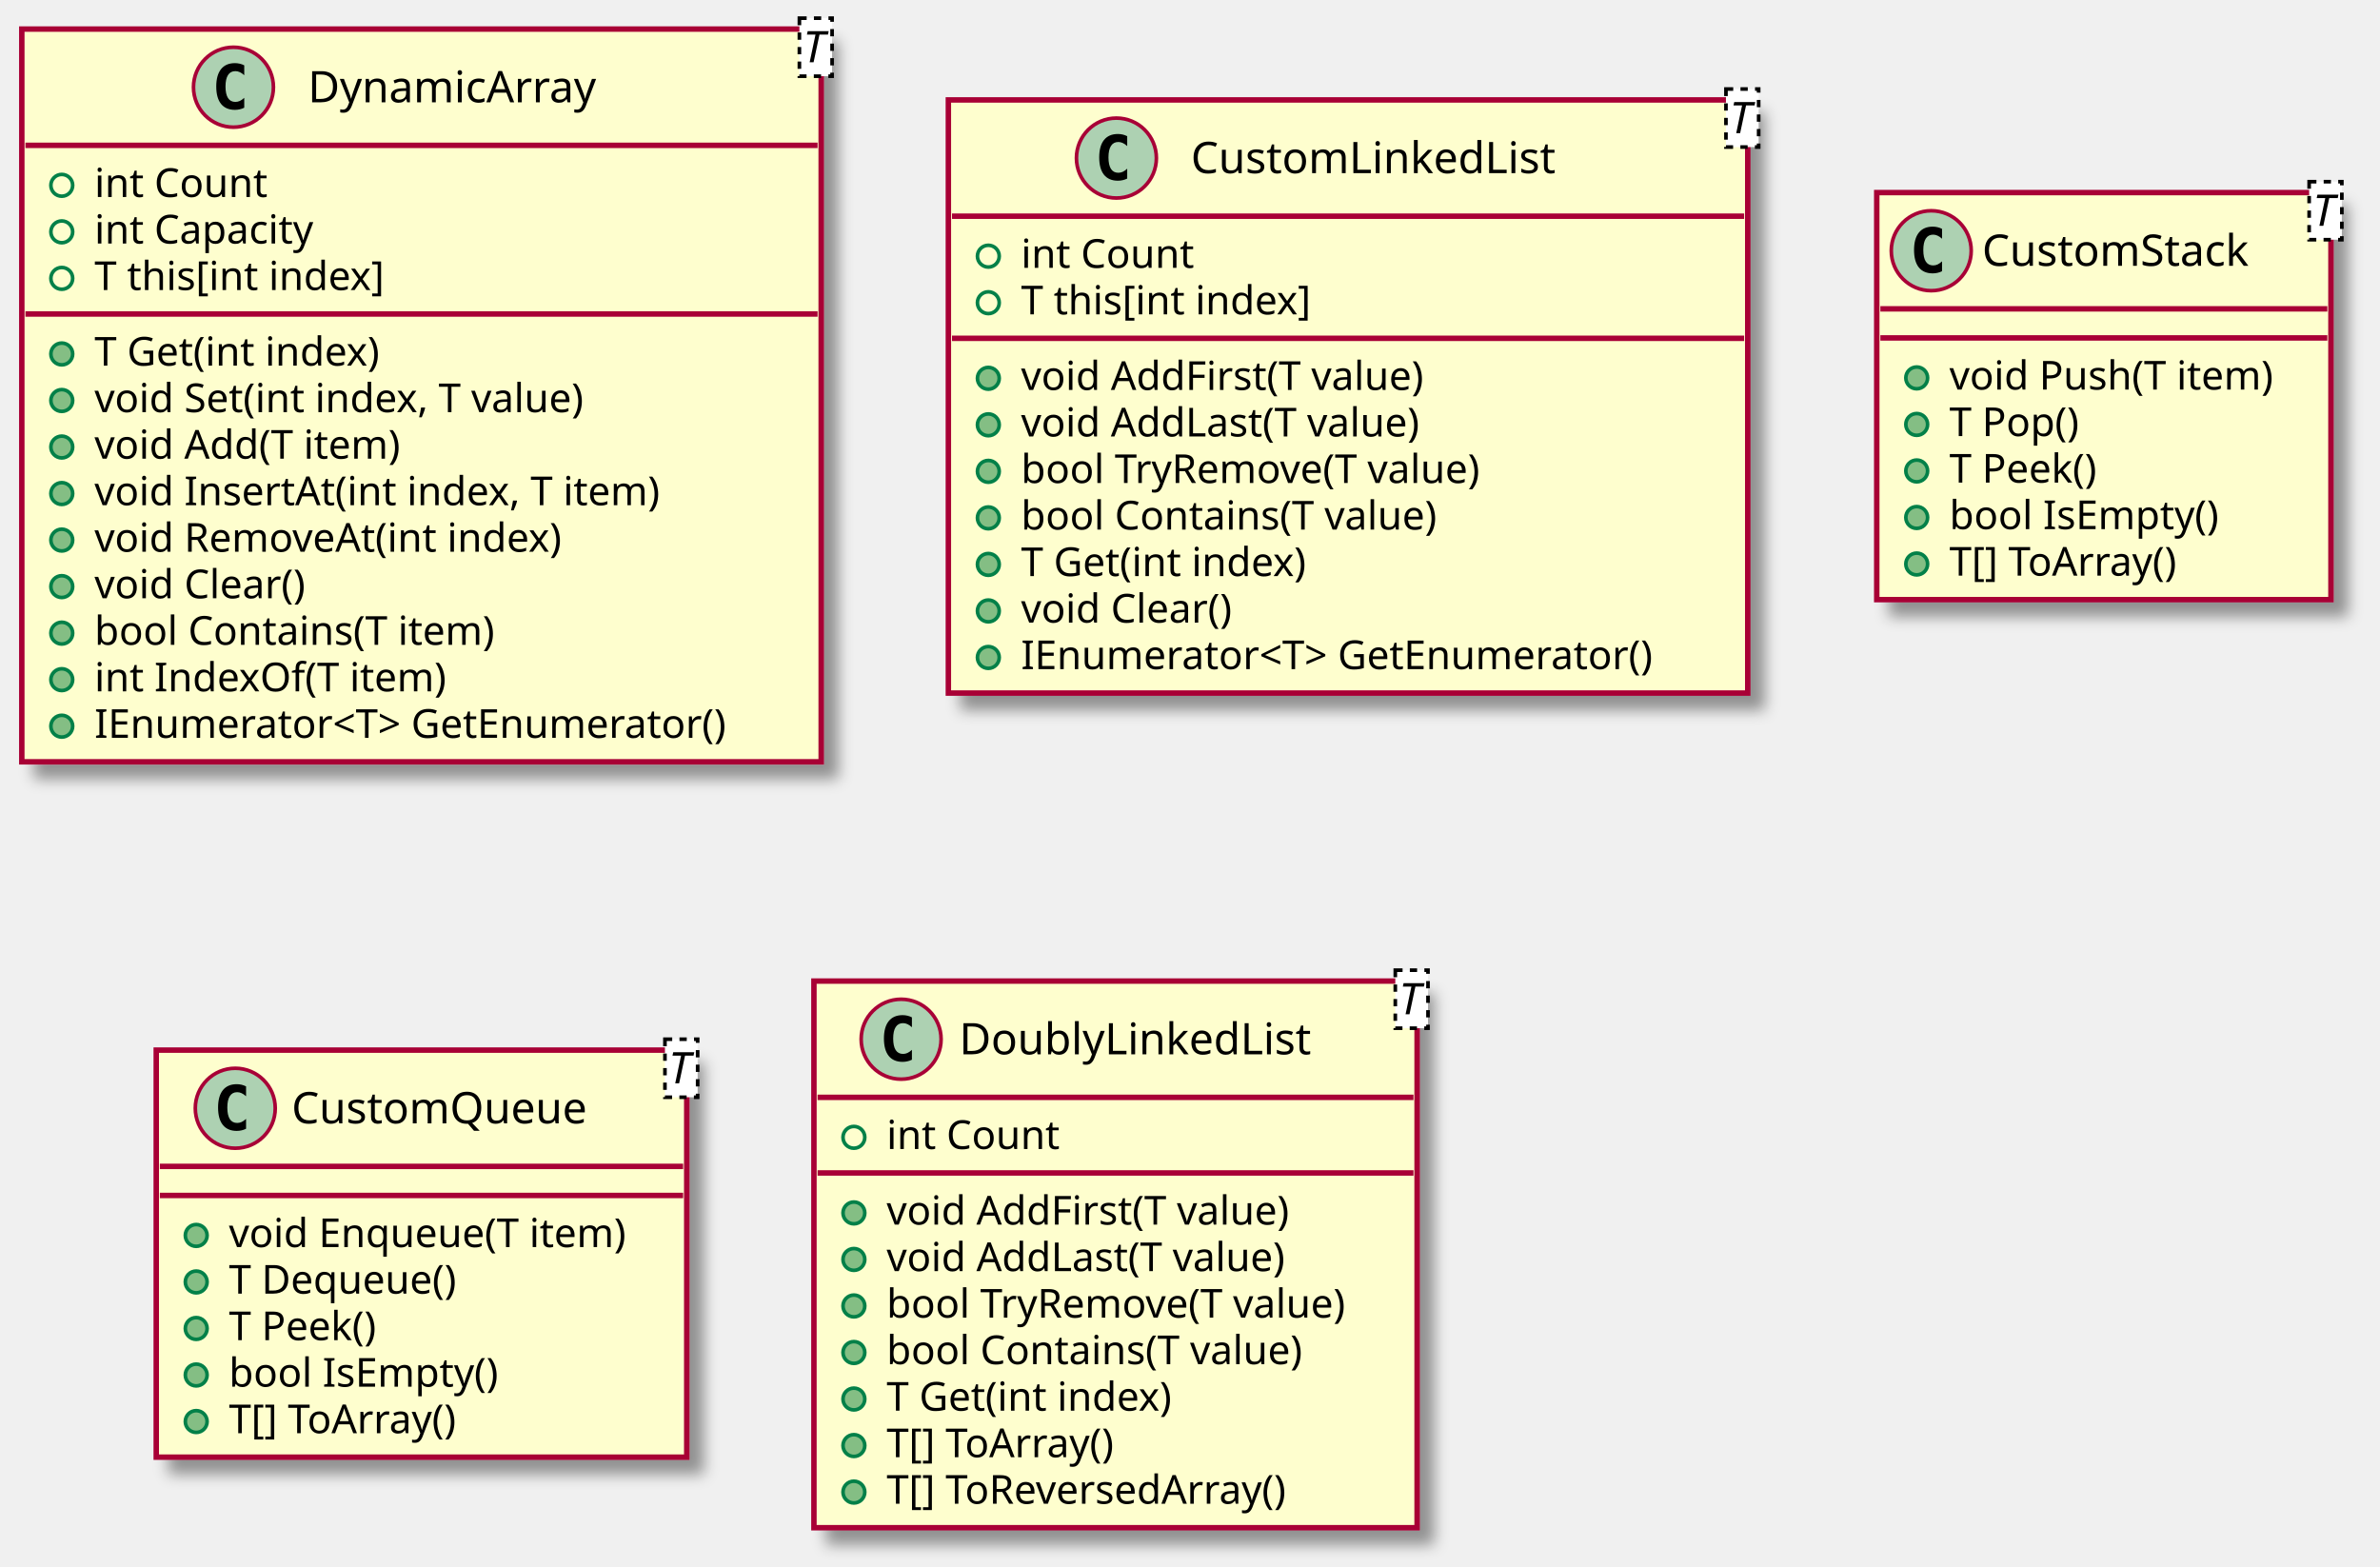
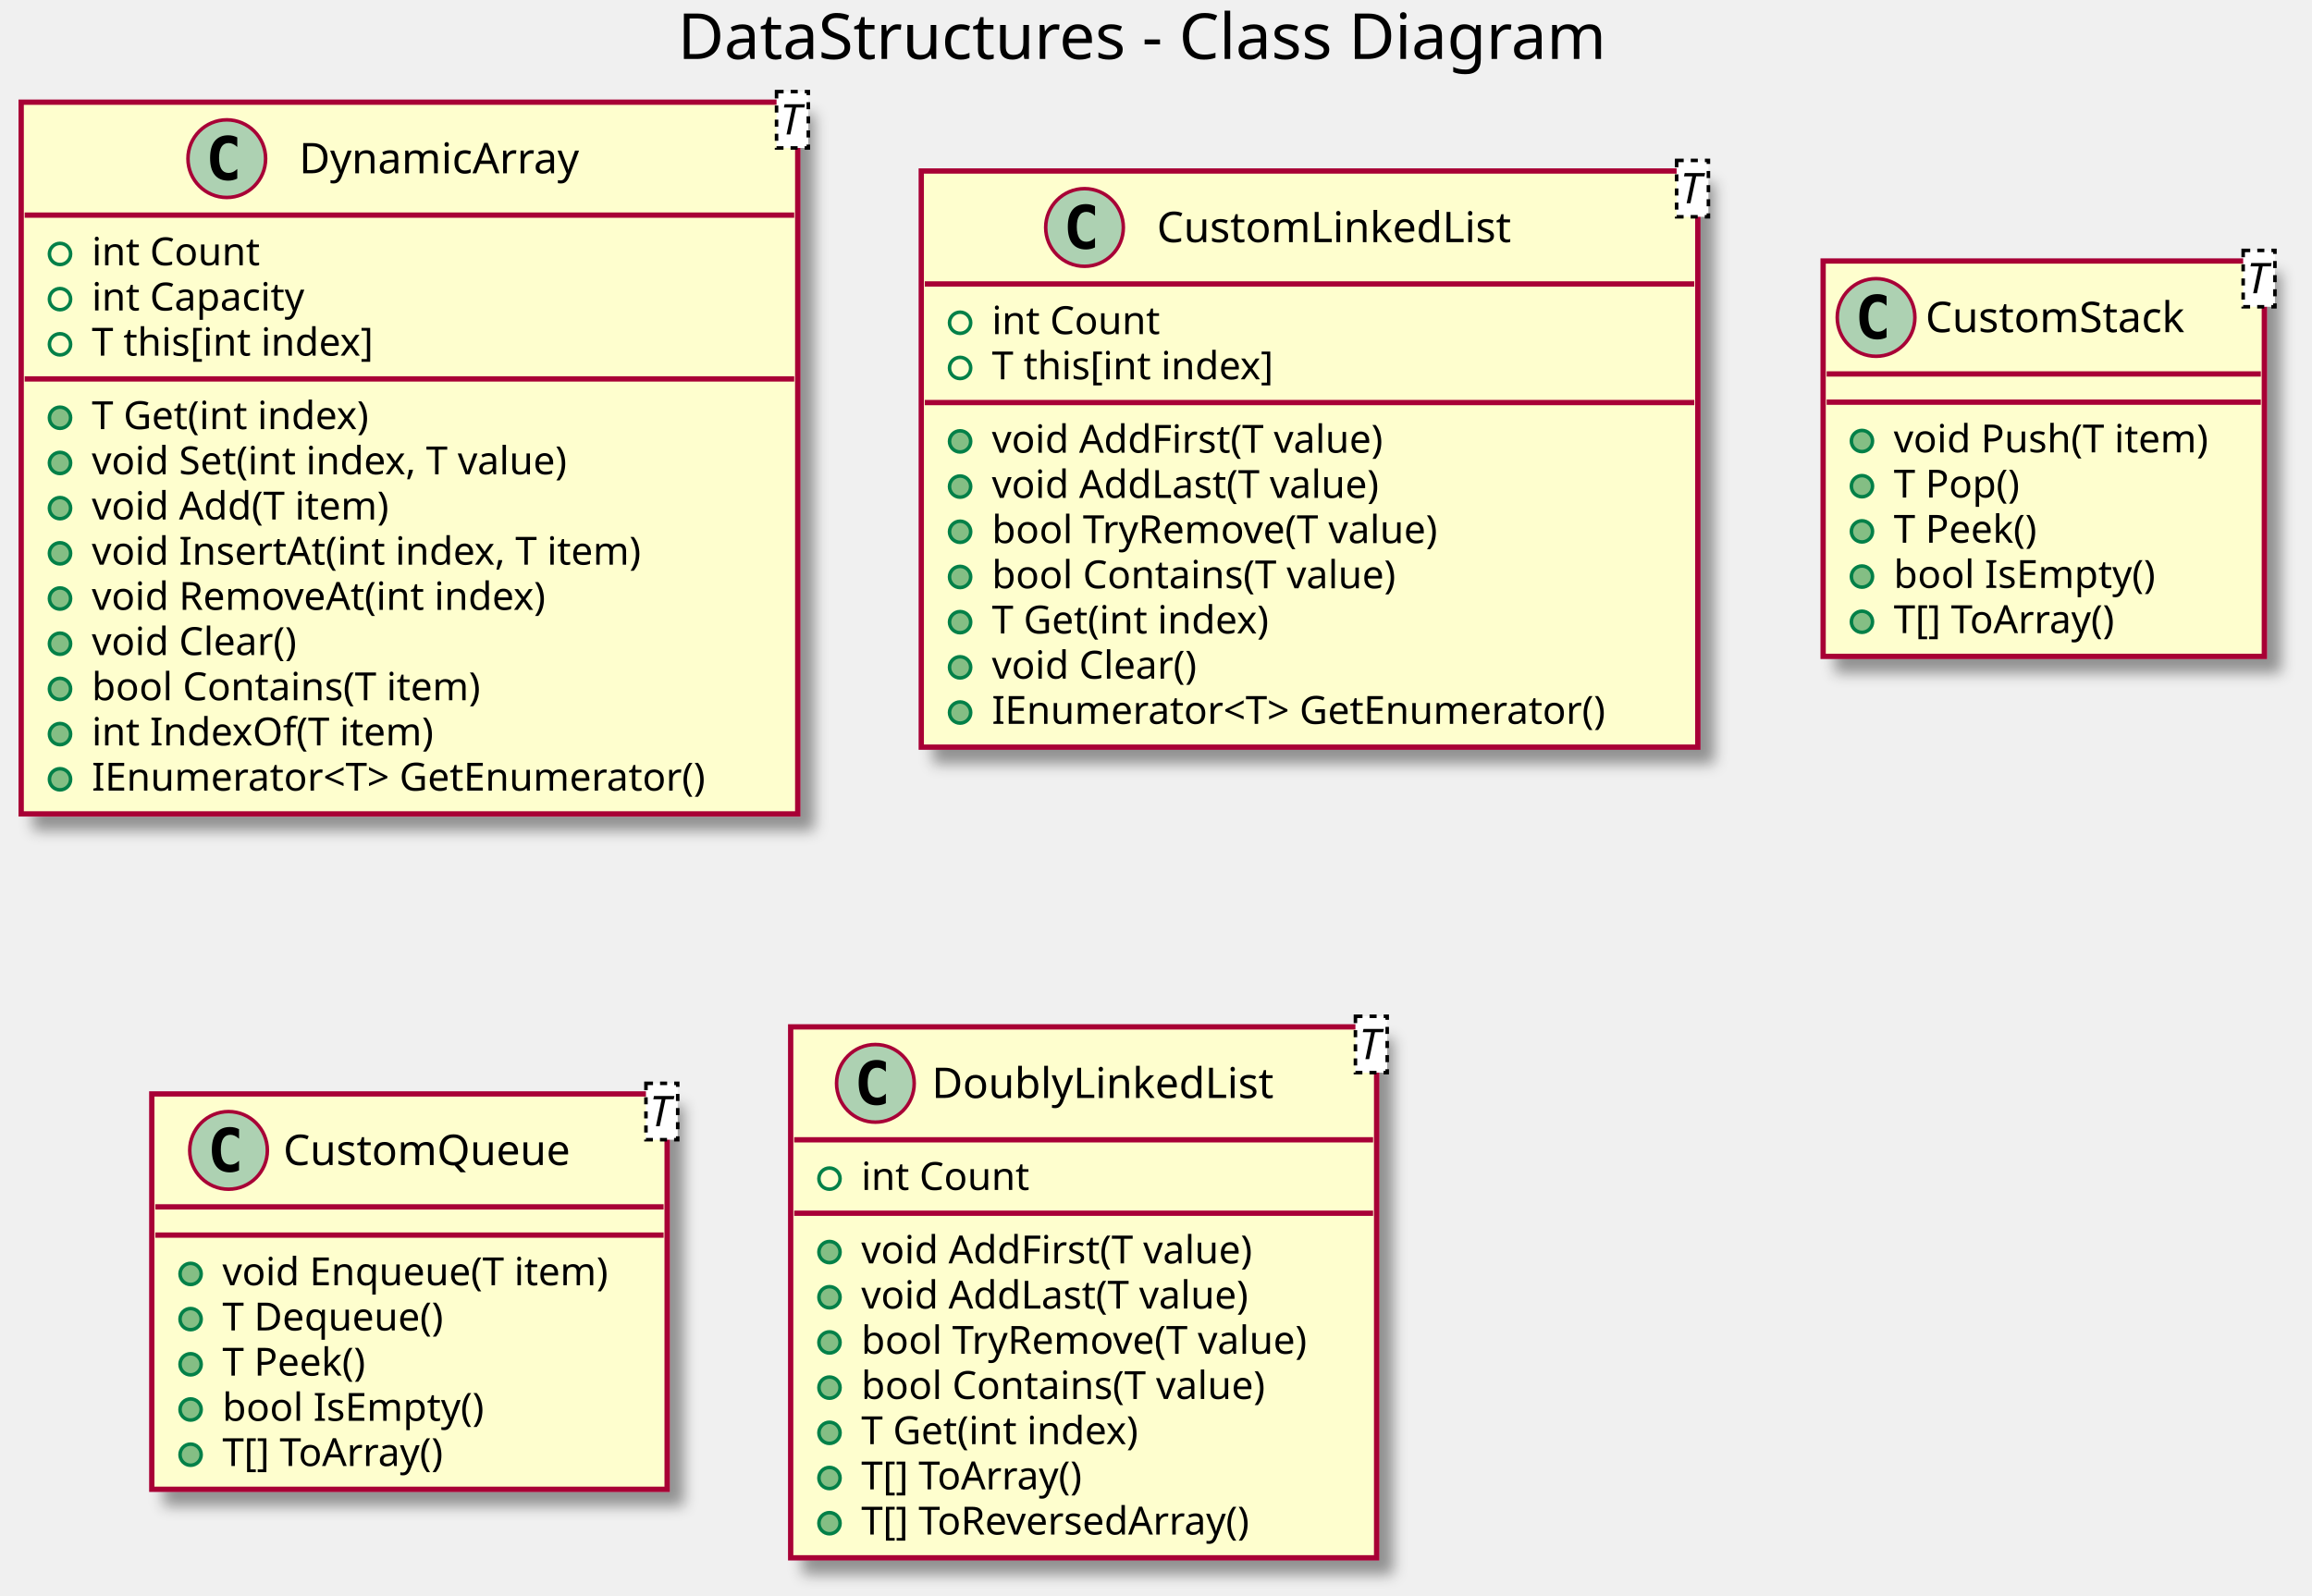
- <svg xmlns="http://www.w3.org/2000/svg" contentScriptType="application/ecmascript" contentStyleType="text/css" height="431px" preserveAspectRatio="none" style="width:655px;height:431px;" version="1.1" viewBox="0 0 655 431" width="655px" zoomAndPan="magnify">
+ <svg xmlns="http://www.w3.org/2000/svg" contentScriptType="application/ecmascript" contentStyleType="text/css" height="452px" preserveAspectRatio="none" style="width:655px;height:452px;" version="1.1" viewBox="0 0 655 452" width="655px" zoomAndPan="magnify">
  <defs>
-     <filter height="300%" id="f1ha1jdlonqmbi" width="300%" x="-1" y="-1">
+     <filter height="300%" id="f1hc65l2c5d5l5" width="300%" x="-1" y="-1">
      <feGaussianBlur result="blurOut" stdDeviation="2.0" />
      <feColorMatrix in="blurOut" result="blurOut2" type="matrix" values="0 0 0 0 0 0 0 0 0 0 0 0 0 0 0 0 0 0 .4 0" />
      <feOffset dx="4.0" dy="4.0" in="blurOut2" result="blurOut3" />
      <feBlend in="SourceGraphic" in2="blurOut3" mode="normal" />
    </filter>
  </defs>
  <g>
-     <rect fill="#FEFECE" filter="url(#f1ha1jdlonqmbi)" height="201.656" id="DynamicArray" style="stroke: #A80036; stroke-width: 1.5;" width="220" x="6" y="8" />
-     <ellipse cx="64.25" cy="24" fill="#ADD1B2" rx="11" ry="11" style="stroke: #A80036; stroke-width: 1.0;" />
-     <path d="M67.219,29.641 Q66.641,29.938 66,30.078 Q65.359,30.234 64.656,30.234 Q62.156,30.234 60.828,28.594 Q59.516,26.938 59.516,23.812 Q59.516,20.688 60.828,19.031 Q62.156,17.375 64.656,17.375 Q65.359,17.375 66,17.531 Q66.656,17.688 67.219,17.984 L67.219,20.703 Q66.594,20.125 66,19.859 Q65.406,19.578 64.781,19.578 Q63.438,19.578 62.75,20.656 Q62.062,21.719 62.062,23.812 Q62.062,25.906 62.75,26.984 Q63.438,28.047 64.781,28.047 Q65.406,28.047 66,27.781 Q66.594,27.5 67.219,26.922 L67.219,29.641 Z " />
-     <text fill="#000000" font-family="sans-serif" font-size="12" lengthAdjust="spacingAndGlyphs" textLength="84" x="84.75" y="28.154">DynamicArray</text>
-     <rect fill="#FFFFFF" height="15.969" style="stroke: #000000; stroke-width: 1.0; stroke-dasharray: 2.0,2.0;" width="9" x="220" y="5" />
-     <text fill="#000000" font-family="sans-serif" font-size="12" font-style="italic" lengthAdjust="spacingAndGlyphs" textLength="7" x="221" y="17.139">T</text>
-     <line style="stroke: #A80036; stroke-width: 1.5;" x1="7" x2="225" y1="40" y2="40" />
-     <ellipse cx="17" cy="51" fill="none" rx="3" ry="3" style="stroke: #038048; stroke-width: 1.0;" />
-     <text fill="#000000" font-family="sans-serif" font-size="11" lengthAdjust="spacingAndGlyphs" textLength="51" x="26" y="54.21">int Count</text>
-     <ellipse cx="17" cy="63.805" fill="none" rx="3" ry="3" style="stroke: #038048; stroke-width: 1.0;" />
-     <text fill="#000000" font-family="sans-serif" font-size="11" lengthAdjust="spacingAndGlyphs" textLength="66" x="26" y="67.015">int Capacity</text>
-     <ellipse cx="17" cy="76.609" fill="none" rx="3" ry="3" style="stroke: #038048; stroke-width: 1.0;" />
-     <text fill="#000000" font-family="sans-serif" font-size="11" lengthAdjust="spacingAndGlyphs" textLength="88" x="26" y="79.82">T this[int index]</text>
-     <line style="stroke: #A80036; stroke-width: 1.5;" x1="7" x2="225" y1="86.414" y2="86.414" />
-     <ellipse cx="17" cy="97.414" fill="#84BE84" rx="3" ry="3" style="stroke: #038048; stroke-width: 1.0;" />
-     <text fill="#000000" font-family="sans-serif" font-size="11" lengthAdjust="spacingAndGlyphs" textLength="87" x="26" y="100.624">T Get(int index)</text>
-     <ellipse cx="17" cy="110.219" fill="#84BE84" rx="3" ry="3" style="stroke: #038048; stroke-width: 1.0;" />
-     <text fill="#000000" font-family="sans-serif" font-size="11" lengthAdjust="spacingAndGlyphs" textLength="151" x="26" y="113.429">void Set(int index, T value)</text>
-     <ellipse cx="17" cy="123.023" fill="#84BE84" rx="3" ry="3" style="stroke: #038048; stroke-width: 1.0;" />
-     <text fill="#000000" font-family="sans-serif" font-size="11" lengthAdjust="spacingAndGlyphs" textLength="92" x="26" y="126.234">void Add(T item)</text>
-     <ellipse cx="17" cy="135.828" fill="#84BE84" rx="3" ry="3" style="stroke: #038048; stroke-width: 1.0;" />
-     <text fill="#000000" font-family="sans-serif" font-size="11" lengthAdjust="spacingAndGlyphs" textLength="171" x="26" y="139.039">void InsertAt(int index, T item)</text>
-     <ellipse cx="17" cy="148.633" fill="#84BE84" rx="3" ry="3" style="stroke: #038048; stroke-width: 1.0;" />
-     <text fill="#000000" font-family="sans-serif" font-size="11" lengthAdjust="spacingAndGlyphs" textLength="139" x="26" y="151.843">void RemoveAt(int index)</text>
-     <ellipse cx="17" cy="161.438" fill="#84BE84" rx="3" ry="3" style="stroke: #038048; stroke-width: 1.0;" />
-     <text fill="#000000" font-family="sans-serif" font-size="11" lengthAdjust="spacingAndGlyphs" textLength="65" x="26" y="164.648">void Clear()</text>
-     <ellipse cx="17" cy="174.242" fill="#84BE84" rx="3" ry="3" style="stroke: #038048; stroke-width: 1.0;" />
-     <text fill="#000000" font-family="sans-serif" font-size="11" lengthAdjust="spacingAndGlyphs" textLength="122" x="26" y="177.453">bool Contains(T item)</text>
-     <ellipse cx="17" cy="187.047" fill="#84BE84" rx="3" ry="3" style="stroke: #038048; stroke-width: 1.0;" />
-     <text fill="#000000" font-family="sans-serif" font-size="11" lengthAdjust="spacingAndGlyphs" textLength="105" x="26" y="190.257">int IndexOf(T item)</text>
-     <ellipse cx="17" cy="199.852" fill="#84BE84" rx="3" ry="3" style="stroke: #038048; stroke-width: 1.0;" />
-     <text fill="#000000" font-family="sans-serif" font-size="11" lengthAdjust="spacingAndGlyphs" textLength="194" x="26" y="203.062">IEnumerator&lt;T&gt; GetEnumerator()</text>
-     <rect fill="#FEFECE" filter="url(#f1ha1jdlonqmbi)" height="163.242" id="CustomLinkedList" style="stroke: #A80036; stroke-width: 1.5;" width="220" x="261" y="27.5" />
-     <ellipse cx="307.25" cy="43.5" fill="#ADD1B2" rx="11" ry="11" style="stroke: #A80036; stroke-width: 1.0;" />
-     <path d="M310.219,49.141 Q309.641,49.438 309,49.578 Q308.359,49.734 307.656,49.734 Q305.156,49.734 303.828,48.094 Q302.516,46.438 302.516,43.312 Q302.516,40.188 303.828,38.531 Q305.156,36.875 307.656,36.875 Q308.359,36.875 309,37.031 Q309.656,37.188 310.219,37.484 L310.219,40.203 Q309.594,39.625 309,39.359 Q308.406,39.078 307.781,39.078 Q306.438,39.078 305.75,40.156 Q305.062,41.219 305.062,43.312 Q305.062,45.406 305.75,46.484 Q306.438,47.547 307.781,47.547 Q308.406,47.547 309,47.281 Q309.594,47 310.219,46.422 L310.219,49.141 Z " />
-     <text fill="#000000" font-family="sans-serif" font-size="12" lengthAdjust="spacingAndGlyphs" textLength="108" x="327.75" y="47.654">CustomLinkedList</text>
-     <rect fill="#FFFFFF" height="15.969" style="stroke: #000000; stroke-width: 1.0; stroke-dasharray: 2.0,2.0;" width="9" x="475" y="24.5" />
-     <text fill="#000000" font-family="sans-serif" font-size="12" font-style="italic" lengthAdjust="spacingAndGlyphs" textLength="7" x="476" y="36.639">T</text>
-     <line style="stroke: #A80036; stroke-width: 1.5;" x1="262" x2="480" y1="59.5" y2="59.5" />
-     <ellipse cx="272" cy="70.5" fill="none" rx="3" ry="3" style="stroke: #038048; stroke-width: 1.0;" />
-     <text fill="#000000" font-family="sans-serif" font-size="11" lengthAdjust="spacingAndGlyphs" textLength="51" x="281" y="73.71">int Count</text>
-     <ellipse cx="272" cy="83.305" fill="none" rx="3" ry="3" style="stroke: #038048; stroke-width: 1.0;" />
-     <text fill="#000000" font-family="sans-serif" font-size="11" lengthAdjust="spacingAndGlyphs" textLength="88" x="281" y="86.515">T this[int index]</text>
-     <line style="stroke: #A80036; stroke-width: 1.5;" x1="262" x2="480" y1="93.109" y2="93.109" />
-     <ellipse cx="272" cy="104.109" fill="#84BE84" rx="3" ry="3" style="stroke: #038048; stroke-width: 1.0;" />
-     <text fill="#000000" font-family="sans-serif" font-size="11" lengthAdjust="spacingAndGlyphs" textLength="122" x="281" y="107.32">void AddFirst(T value)</text>
-     <ellipse cx="272" cy="116.914" fill="#84BE84" rx="3" ry="3" style="stroke: #038048; stroke-width: 1.0;" />
-     <text fill="#000000" font-family="sans-serif" font-size="11" lengthAdjust="spacingAndGlyphs" textLength="121" x="281" y="120.124">void AddLast(T value)</text>
-     <ellipse cx="272" cy="129.719" fill="#84BE84" rx="3" ry="3" style="stroke: #038048; stroke-width: 1.0;" />
-     <text fill="#000000" font-family="sans-serif" font-size="11" lengthAdjust="spacingAndGlyphs" textLength="140" x="281" y="132.929">bool TryRemove(T value)</text>
-     <ellipse cx="272" cy="142.523" fill="#84BE84" rx="3" ry="3" style="stroke: #038048; stroke-width: 1.0;" />
-     <text fill="#000000" font-family="sans-serif" font-size="11" lengthAdjust="spacingAndGlyphs" textLength="127" x="281" y="145.734">bool Contains(T value)</text>
-     <ellipse cx="272" cy="155.328" fill="#84BE84" rx="3" ry="3" style="stroke: #038048; stroke-width: 1.0;" />
-     <text fill="#000000" font-family="sans-serif" font-size="11" lengthAdjust="spacingAndGlyphs" textLength="87" x="281" y="158.539">T Get(int index)</text>
-     <ellipse cx="272" cy="168.133" fill="#84BE84" rx="3" ry="3" style="stroke: #038048; stroke-width: 1.0;" />
-     <text fill="#000000" font-family="sans-serif" font-size="11" lengthAdjust="spacingAndGlyphs" textLength="65" x="281" y="171.343">void Clear()</text>
-     <ellipse cx="272" cy="180.938" fill="#84BE84" rx="3" ry="3" style="stroke: #038048; stroke-width: 1.0;" />
-     <text fill="#000000" font-family="sans-serif" font-size="11" lengthAdjust="spacingAndGlyphs" textLength="194" x="281" y="184.148">IEnumerator&lt;T&gt; GetEnumerator()</text>
-     <rect fill="#FEFECE" filter="url(#f1ha1jdlonqmbi)" height="112.023" id="CustomStack" style="stroke: #A80036; stroke-width: 1.5;" width="125" x="516.5" y="53" />
-     <ellipse cx="531.5" cy="69" fill="#ADD1B2" rx="11" ry="11" style="stroke: #A80036; stroke-width: 1.0;" />
-     <path d="M534.469,74.641 Q533.891,74.938 533.25,75.078 Q532.609,75.234 531.906,75.234 Q529.406,75.234 528.078,73.594 Q526.766,71.938 526.766,68.812 Q526.766,65.688 528.078,64.031 Q529.406,62.375 531.906,62.375 Q532.609,62.375 533.25,62.531 Q533.906,62.688 534.469,62.984 L534.469,65.703 Q533.844,65.125 533.25,64.859 Q532.656,64.578 532.031,64.578 Q530.688,64.578 530,65.656 Q529.312,66.719 529.312,68.812 Q529.312,70.906 530,71.984 Q530.688,73.047 532.031,73.047 Q532.656,73.047 533.25,72.781 Q533.844,72.5 534.469,71.922 L534.469,74.641 Z " />
-     <text fill="#000000" font-family="sans-serif" font-size="12" lengthAdjust="spacingAndGlyphs" textLength="82" x="545.5" y="73.154">CustomStack</text>
-     <rect fill="#FFFFFF" height="15.969" style="stroke: #000000; stroke-width: 1.0; stroke-dasharray: 2.0,2.0;" width="9" x="635.5" y="50" />
-     <text fill="#000000" font-family="sans-serif" font-size="12" font-style="italic" lengthAdjust="spacingAndGlyphs" textLength="7" x="636.5" y="62.139">T</text>
-     <line style="stroke: #A80036; stroke-width: 1.5;" x1="517.5" x2="640.5" y1="85" y2="85" />
-     <line style="stroke: #A80036; stroke-width: 1.5;" x1="517.5" x2="640.5" y1="93" y2="93" />
-     <ellipse cx="527.5" cy="104" fill="#84BE84" rx="3" ry="3" style="stroke: #038048; stroke-width: 1.0;" />
-     <text fill="#000000" font-family="sans-serif" font-size="11" lengthAdjust="spacingAndGlyphs" textLength="99" x="536.5" y="107.21">void Push(T item)</text>
-     <ellipse cx="527.5" cy="116.805" fill="#84BE84" rx="3" ry="3" style="stroke: #038048; stroke-width: 1.0;" />
-     <text fill="#000000" font-family="sans-serif" font-size="11" lengthAdjust="spacingAndGlyphs" textLength="40" x="536.5" y="120.015">T Pop()</text>
-     <ellipse cx="527.5" cy="129.609" fill="#84BE84" rx="3" ry="3" style="stroke: #038048; stroke-width: 1.0;" />
-     <text fill="#000000" font-family="sans-serif" font-size="11" lengthAdjust="spacingAndGlyphs" textLength="46" x="536.5" y="132.82">T Peek()</text>
-     <ellipse cx="527.5" cy="142.414" fill="#84BE84" rx="3" ry="3" style="stroke: #038048; stroke-width: 1.0;" />
-     <text fill="#000000" font-family="sans-serif" font-size="11" lengthAdjust="spacingAndGlyphs" textLength="81" x="536.5" y="145.625">bool IsEmpty()</text>
-     <ellipse cx="527.5" cy="155.219" fill="#84BE84" rx="3" ry="3" style="stroke: #038048; stroke-width: 1.0;" />
-     <text fill="#000000" font-family="sans-serif" font-size="11" lengthAdjust="spacingAndGlyphs" textLength="71" x="536.5" y="158.429">T[] ToArray()</text>
-     <rect fill="#FEFECE" filter="url(#f1ha1jdlonqmbi)" height="112.023" id="CustomQueue" style="stroke: #A80036; stroke-width: 1.5;" width="146" x="43" y="289" />
-     <ellipse cx="64.75" cy="305" fill="#ADD1B2" rx="11" ry="11" style="stroke: #A80036; stroke-width: 1.0;" />
-     <path d="M67.719,310.641 Q67.141,310.938 66.5,311.078 Q65.859,311.234 65.156,311.234 Q62.656,311.234 61.328,309.594 Q60.016,307.938 60.016,304.812 Q60.016,301.688 61.328,300.031 Q62.656,298.375 65.156,298.375 Q65.859,298.375 66.5,298.531 Q67.156,298.688 67.719,298.984 L67.719,301.703 Q67.094,301.125 66.5,300.859 Q65.906,300.578 65.281,300.578 Q63.938,300.578 63.25,301.656 Q62.562,302.719 62.562,304.812 Q62.562,306.906 63.25,307.984 Q63.938,309.047 65.281,309.047 Q65.906,309.047 66.5,308.781 Q67.094,308.5 67.719,307.922 L67.719,310.641 Z " />
-     <text fill="#000000" font-family="sans-serif" font-size="12" lengthAdjust="spacingAndGlyphs" textLength="88" x="80.25" y="309.154">CustomQueue</text>
-     <rect fill="#FFFFFF" height="15.969" style="stroke: #000000; stroke-width: 1.0; stroke-dasharray: 2.0,2.0;" width="9" x="183" y="286" />
-     <text fill="#000000" font-family="sans-serif" font-size="12" font-style="italic" lengthAdjust="spacingAndGlyphs" textLength="7" x="184" y="298.139">T</text>
-     <line style="stroke: #A80036; stroke-width: 1.5;" x1="44" x2="188" y1="321" y2="321" />
-     <line style="stroke: #A80036; stroke-width: 1.5;" x1="44" x2="188" y1="329" y2="329" />
-     <ellipse cx="54" cy="340" fill="#84BE84" rx="3" ry="3" style="stroke: #038048; stroke-width: 1.0;" />
-     <text fill="#000000" font-family="sans-serif" font-size="11" lengthAdjust="spacingAndGlyphs" textLength="120" x="63" y="343.21">void Enqueue(T item)</text>
-     <ellipse cx="54" cy="352.805" fill="#84BE84" rx="3" ry="3" style="stroke: #038048; stroke-width: 1.0;" />
-     <text fill="#000000" font-family="sans-serif" font-size="11" lengthAdjust="spacingAndGlyphs" textLength="69" x="63" y="356.015">T Dequeue()</text>
-     <ellipse cx="54" cy="365.609" fill="#84BE84" rx="3" ry="3" style="stroke: #038048; stroke-width: 1.0;" />
-     <text fill="#000000" font-family="sans-serif" font-size="11" lengthAdjust="spacingAndGlyphs" textLength="46" x="63" y="368.82">T Peek()</text>
-     <ellipse cx="54" cy="378.414" fill="#84BE84" rx="3" ry="3" style="stroke: #038048; stroke-width: 1.0;" />
-     <text fill="#000000" font-family="sans-serif" font-size="11" lengthAdjust="spacingAndGlyphs" textLength="81" x="63" y="381.625">bool IsEmpty()</text>
-     <ellipse cx="54" cy="391.219" fill="#84BE84" rx="3" ry="3" style="stroke: #038048; stroke-width: 1.0;" />
-     <text fill="#000000" font-family="sans-serif" font-size="11" lengthAdjust="spacingAndGlyphs" textLength="71" x="63" y="394.429">T[] ToArray()</text>
-     <rect fill="#FEFECE" filter="url(#f1ha1jdlonqmbi)" height="150.438" id="DoublyLinkedList" style="stroke: #A80036; stroke-width: 1.5;" width="166" x="224" y="270" />
-     <ellipse cx="248" cy="286" fill="#ADD1B2" rx="11" ry="11" style="stroke: #A80036; stroke-width: 1.0;" />
-     <path d="M250.969,291.641 Q250.391,291.938 249.75,292.078 Q249.109,292.234 248.406,292.234 Q245.906,292.234 244.578,290.594 Q243.266,288.938 243.266,285.812 Q243.266,282.688 244.578,281.031 Q245.906,279.375 248.406,279.375 Q249.109,279.375 249.75,279.531 Q250.406,279.688 250.969,279.984 L250.969,282.703 Q250.344,282.125 249.75,281.859 Q249.156,281.578 248.531,281.578 Q247.188,281.578 246.5,282.656 Q245.812,283.719 245.812,285.812 Q245.812,287.906 246.5,288.984 Q247.188,290.047 248.531,290.047 Q249.156,290.047 249.75,289.781 Q250.344,289.5 250.969,288.922 L250.969,291.641 Z " />
-     <text fill="#000000" font-family="sans-serif" font-size="12" lengthAdjust="spacingAndGlyphs" textLength="103" x="264" y="290.154">DoublyLinkedList</text>
-     <rect fill="#FFFFFF" height="15.969" style="stroke: #000000; stroke-width: 1.0; stroke-dasharray: 2.0,2.0;" width="9" x="384" y="267" />
-     <text fill="#000000" font-family="sans-serif" font-size="12" font-style="italic" lengthAdjust="spacingAndGlyphs" textLength="7" x="385" y="279.139">T</text>
-     <line style="stroke: #A80036; stroke-width: 1.5;" x1="225" x2="389" y1="302" y2="302" />
-     <ellipse cx="235" cy="313" fill="none" rx="3" ry="3" style="stroke: #038048; stroke-width: 1.0;" />
-     <text fill="#000000" font-family="sans-serif" font-size="11" lengthAdjust="spacingAndGlyphs" textLength="51" x="244" y="316.21">int Count</text>
-     <line style="stroke: #A80036; stroke-width: 1.5;" x1="225" x2="389" y1="322.805" y2="322.805" />
-     <ellipse cx="235" cy="333.805" fill="#84BE84" rx="3" ry="3" style="stroke: #038048; stroke-width: 1.0;" />
-     <text fill="#000000" font-family="sans-serif" font-size="11" lengthAdjust="spacingAndGlyphs" textLength="122" x="244" y="337.015">void AddFirst(T value)</text>
-     <ellipse cx="235" cy="346.609" fill="#84BE84" rx="3" ry="3" style="stroke: #038048; stroke-width: 1.0;" />
-     <text fill="#000000" font-family="sans-serif" font-size="11" lengthAdjust="spacingAndGlyphs" textLength="121" x="244" y="349.82">void AddLast(T value)</text>
-     <ellipse cx="235" cy="359.414" fill="#84BE84" rx="3" ry="3" style="stroke: #038048; stroke-width: 1.0;" />
-     <text fill="#000000" font-family="sans-serif" font-size="11" lengthAdjust="spacingAndGlyphs" textLength="140" x="244" y="362.625">bool TryRemove(T value)</text>
-     <ellipse cx="235" cy="372.219" fill="#84BE84" rx="3" ry="3" style="stroke: #038048; stroke-width: 1.0;" />
-     <text fill="#000000" font-family="sans-serif" font-size="11" lengthAdjust="spacingAndGlyphs" textLength="127" x="244" y="375.429">bool Contains(T value)</text>
-     <ellipse cx="235" cy="385.023" fill="#84BE84" rx="3" ry="3" style="stroke: #038048; stroke-width: 1.0;" />
-     <text fill="#000000" font-family="sans-serif" font-size="11" lengthAdjust="spacingAndGlyphs" textLength="87" x="244" y="388.234">T Get(int index)</text>
-     <ellipse cx="235" cy="397.828" fill="#84BE84" rx="3" ry="3" style="stroke: #038048; stroke-width: 1.0;" />
-     <text fill="#000000" font-family="sans-serif" font-size="11" lengthAdjust="spacingAndGlyphs" textLength="71" x="244" y="401.039">T[] ToArray()</text>
-     <ellipse cx="235" cy="410.633" fill="#84BE84" rx="3" ry="3" style="stroke: #038048; stroke-width: 1.0;" />
-     <text fill="#000000" font-family="sans-serif" font-size="11" lengthAdjust="spacingAndGlyphs" textLength="124" x="244" y="413.843">T[] ToReversedArray()</text>
+     <text fill="#000000" font-family="sans-serif" font-size="18" lengthAdjust="spacingAndGlyphs" textLength="276" x="192" y="16.708">DataStructures - Class Diagram</text>
+     <rect fill="#FEFECE" filter="url(#f1hc65l2c5d5l5)" height="201.656" id="DynamicArray" style="stroke: #A80036; stroke-width: 1.5;" width="220" x="6" y="28.953" />
+     <ellipse cx="64.25" cy="44.953" fill="#ADD1B2" rx="11" ry="11" style="stroke: #A80036; stroke-width: 1.0;" />
+     <path d="M67.219,50.594 Q66.641,50.891 66,51.031 Q65.359,51.188 64.656,51.188 Q62.156,51.188 60.828,49.547 Q59.516,47.891 59.516,44.766 Q59.516,41.641 60.828,39.984 Q62.156,38.328 64.656,38.328 Q65.359,38.328 66,38.484 Q66.656,38.641 67.219,38.938 L67.219,41.656 Q66.594,41.078 66,40.812 Q65.406,40.531 64.781,40.531 Q63.438,40.531 62.75,41.609 Q62.062,42.672 62.062,44.766 Q62.062,46.859 62.75,47.938 Q63.438,49 64.781,49 Q65.406,49 66,48.734 Q66.594,48.453 67.219,47.875 L67.219,50.594 Z " />
+     <text fill="#000000" font-family="sans-serif" font-size="12" lengthAdjust="spacingAndGlyphs" textLength="84" x="84.75" y="49.107">DynamicArray</text>
+     <rect fill="#FFFFFF" height="15.969" style="stroke: #000000; stroke-width: 1.0; stroke-dasharray: 2.0,2.0;" width="9" x="220" y="25.953" />
+     <text fill="#000000" font-family="sans-serif" font-size="12" font-style="italic" lengthAdjust="spacingAndGlyphs" textLength="7" x="221" y="38.092">T</text>
+     <line style="stroke: #A80036; stroke-width: 1.5;" x1="7" x2="225" y1="60.953" y2="60.953" />
+     <ellipse cx="17" cy="71.953" fill="none" rx="3" ry="3" style="stroke: #038048; stroke-width: 1.0;" />
+     <text fill="#000000" font-family="sans-serif" font-size="11" lengthAdjust="spacingAndGlyphs" textLength="51" x="26" y="75.164">int Count</text>
+     <ellipse cx="17" cy="84.758" fill="none" rx="3" ry="3" style="stroke: #038048; stroke-width: 1.0;" />
+     <text fill="#000000" font-family="sans-serif" font-size="11" lengthAdjust="spacingAndGlyphs" textLength="66" x="26" y="87.968">int Capacity</text>
+     <ellipse cx="17" cy="97.562" fill="none" rx="3" ry="3" style="stroke: #038048; stroke-width: 1.0;" />
+     <text fill="#000000" font-family="sans-serif" font-size="11" lengthAdjust="spacingAndGlyphs" textLength="88" x="26" y="100.773">T this[int index]</text>
+     <line style="stroke: #A80036; stroke-width: 1.5;" x1="7" x2="225" y1="107.367" y2="107.367" />
+     <ellipse cx="17" cy="118.367" fill="#84BE84" rx="3" ry="3" style="stroke: #038048; stroke-width: 1.0;" />
+     <text fill="#000000" font-family="sans-serif" font-size="11" lengthAdjust="spacingAndGlyphs" textLength="87" x="26" y="121.578">T Get(int index)</text>
+     <ellipse cx="17" cy="131.172" fill="#84BE84" rx="3" ry="3" style="stroke: #038048; stroke-width: 1.0;" />
+     <text fill="#000000" font-family="sans-serif" font-size="11" lengthAdjust="spacingAndGlyphs" textLength="151" x="26" y="134.382">void Set(int index, T value)</text>
+     <ellipse cx="17" cy="143.977" fill="#84BE84" rx="3" ry="3" style="stroke: #038048; stroke-width: 1.0;" />
+     <text fill="#000000" font-family="sans-serif" font-size="11" lengthAdjust="spacingAndGlyphs" textLength="92" x="26" y="147.187">void Add(T item)</text>
+     <ellipse cx="17" cy="156.781" fill="#84BE84" rx="3" ry="3" style="stroke: #038048; stroke-width: 1.0;" />
+     <text fill="#000000" font-family="sans-serif" font-size="11" lengthAdjust="spacingAndGlyphs" textLength="171" x="26" y="159.992">void InsertAt(int index, T item)</text>
+     <ellipse cx="17" cy="169.586" fill="#84BE84" rx="3" ry="3" style="stroke: #038048; stroke-width: 1.0;" />
+     <text fill="#000000" font-family="sans-serif" font-size="11" lengthAdjust="spacingAndGlyphs" textLength="139" x="26" y="172.796">void RemoveAt(int index)</text>
+     <ellipse cx="17" cy="182.391" fill="#84BE84" rx="3" ry="3" style="stroke: #038048; stroke-width: 1.0;" />
+     <text fill="#000000" font-family="sans-serif" font-size="11" lengthAdjust="spacingAndGlyphs" textLength="65" x="26" y="185.601">void Clear()</text>
+     <ellipse cx="17" cy="195.195" fill="#84BE84" rx="3" ry="3" style="stroke: #038048; stroke-width: 1.0;" />
+     <text fill="#000000" font-family="sans-serif" font-size="11" lengthAdjust="spacingAndGlyphs" textLength="122" x="26" y="198.406">bool Contains(T item)</text>
+     <ellipse cx="17" cy="208" fill="#84BE84" rx="3" ry="3" style="stroke: #038048; stroke-width: 1.0;" />
+     <text fill="#000000" font-family="sans-serif" font-size="11" lengthAdjust="spacingAndGlyphs" textLength="105" x="26" y="211.21">int IndexOf(T item)</text>
+     <ellipse cx="17" cy="220.805" fill="#84BE84" rx="3" ry="3" style="stroke: #038048; stroke-width: 1.0;" />
+     <text fill="#000000" font-family="sans-serif" font-size="11" lengthAdjust="spacingAndGlyphs" textLength="194" x="26" y="224.015">IEnumerator&lt;T&gt; GetEnumerator()</text>
+     <rect fill="#FEFECE" filter="url(#f1hc65l2c5d5l5)" height="163.242" id="CustomLinkedList" style="stroke: #A80036; stroke-width: 1.5;" width="220" x="261" y="48.453" />
+     <ellipse cx="307.25" cy="64.453" fill="#ADD1B2" rx="11" ry="11" style="stroke: #A80036; stroke-width: 1.0;" />
+     <path d="M310.219,70.094 Q309.641,70.391 309,70.531 Q308.359,70.688 307.656,70.688 Q305.156,70.688 303.828,69.047 Q302.516,67.391 302.516,64.266 Q302.516,61.141 303.828,59.484 Q305.156,57.828 307.656,57.828 Q308.359,57.828 309,57.984 Q309.656,58.141 310.219,58.438 L310.219,61.156 Q309.594,60.578 309,60.312 Q308.406,60.031 307.781,60.031 Q306.438,60.031 305.75,61.109 Q305.062,62.172 305.062,64.266 Q305.062,66.359 305.75,67.438 Q306.438,68.5 307.781,68.5 Q308.406,68.5 309,68.234 Q309.594,67.953 310.219,67.375 L310.219,70.094 Z " />
+     <text fill="#000000" font-family="sans-serif" font-size="12" lengthAdjust="spacingAndGlyphs" textLength="108" x="327.75" y="68.607">CustomLinkedList</text>
+     <rect fill="#FFFFFF" height="15.969" style="stroke: #000000; stroke-width: 1.0; stroke-dasharray: 2.0,2.0;" width="9" x="475" y="45.453" />
+     <text fill="#000000" font-family="sans-serif" font-size="12" font-style="italic" lengthAdjust="spacingAndGlyphs" textLength="7" x="476" y="57.592">T</text>
+     <line style="stroke: #A80036; stroke-width: 1.5;" x1="262" x2="480" y1="80.453" y2="80.453" />
+     <ellipse cx="272" cy="91.453" fill="none" rx="3" ry="3" style="stroke: #038048; stroke-width: 1.0;" />
+     <text fill="#000000" font-family="sans-serif" font-size="11" lengthAdjust="spacingAndGlyphs" textLength="51" x="281" y="94.664">int Count</text>
+     <ellipse cx="272" cy="104.258" fill="none" rx="3" ry="3" style="stroke: #038048; stroke-width: 1.0;" />
+     <text fill="#000000" font-family="sans-serif" font-size="11" lengthAdjust="spacingAndGlyphs" textLength="88" x="281" y="107.468">T this[int index]</text>
+     <line style="stroke: #A80036; stroke-width: 1.5;" x1="262" x2="480" y1="114.062" y2="114.062" />
+     <ellipse cx="272" cy="125.062" fill="#84BE84" rx="3" ry="3" style="stroke: #038048; stroke-width: 1.0;" />
+     <text fill="#000000" font-family="sans-serif" font-size="11" lengthAdjust="spacingAndGlyphs" textLength="122" x="281" y="128.273">void AddFirst(T value)</text>
+     <ellipse cx="272" cy="137.867" fill="#84BE84" rx="3" ry="3" style="stroke: #038048; stroke-width: 1.0;" />
+     <text fill="#000000" font-family="sans-serif" font-size="11" lengthAdjust="spacingAndGlyphs" textLength="121" x="281" y="141.078">void AddLast(T value)</text>
+     <ellipse cx="272" cy="150.672" fill="#84BE84" rx="3" ry="3" style="stroke: #038048; stroke-width: 1.0;" />
+     <text fill="#000000" font-family="sans-serif" font-size="11" lengthAdjust="spacingAndGlyphs" textLength="140" x="281" y="153.882">bool TryRemove(T value)</text>
+     <ellipse cx="272" cy="163.477" fill="#84BE84" rx="3" ry="3" style="stroke: #038048; stroke-width: 1.0;" />
+     <text fill="#000000" font-family="sans-serif" font-size="11" lengthAdjust="spacingAndGlyphs" textLength="127" x="281" y="166.687">bool Contains(T value)</text>
+     <ellipse cx="272" cy="176.281" fill="#84BE84" rx="3" ry="3" style="stroke: #038048; stroke-width: 1.0;" />
+     <text fill="#000000" font-family="sans-serif" font-size="11" lengthAdjust="spacingAndGlyphs" textLength="87" x="281" y="179.492">T Get(int index)</text>
+     <ellipse cx="272" cy="189.086" fill="#84BE84" rx="3" ry="3" style="stroke: #038048; stroke-width: 1.0;" />
+     <text fill="#000000" font-family="sans-serif" font-size="11" lengthAdjust="spacingAndGlyphs" textLength="65" x="281" y="192.296">void Clear()</text>
+     <ellipse cx="272" cy="201.891" fill="#84BE84" rx="3" ry="3" style="stroke: #038048; stroke-width: 1.0;" />
+     <text fill="#000000" font-family="sans-serif" font-size="11" lengthAdjust="spacingAndGlyphs" textLength="194" x="281" y="205.101">IEnumerator&lt;T&gt; GetEnumerator()</text>
+     <rect fill="#FEFECE" filter="url(#f1hc65l2c5d5l5)" height="112.023" id="CustomStack" style="stroke: #A80036; stroke-width: 1.5;" width="125" x="516.5" y="73.953" />
+     <ellipse cx="531.5" cy="89.953" fill="#ADD1B2" rx="11" ry="11" style="stroke: #A80036; stroke-width: 1.0;" />
+     <path d="M534.469,95.594 Q533.891,95.891 533.25,96.031 Q532.609,96.188 531.906,96.188 Q529.406,96.188 528.078,94.547 Q526.766,92.891 526.766,89.766 Q526.766,86.641 528.078,84.984 Q529.406,83.328 531.906,83.328 Q532.609,83.328 533.25,83.484 Q533.906,83.641 534.469,83.938 L534.469,86.656 Q533.844,86.078 533.25,85.812 Q532.656,85.531 532.031,85.531 Q530.688,85.531 530,86.609 Q529.312,87.672 529.312,89.766 Q529.312,91.859 530,92.938 Q530.688,94 532.031,94 Q532.656,94 533.25,93.734 Q533.844,93.453 534.469,92.875 L534.469,95.594 Z " />
+     <text fill="#000000" font-family="sans-serif" font-size="12" lengthAdjust="spacingAndGlyphs" textLength="82" x="545.5" y="94.107">CustomStack</text>
+     <rect fill="#FFFFFF" height="15.969" style="stroke: #000000; stroke-width: 1.0; stroke-dasharray: 2.0,2.0;" width="9" x="635.5" y="70.953" />
+     <text fill="#000000" font-family="sans-serif" font-size="12" font-style="italic" lengthAdjust="spacingAndGlyphs" textLength="7" x="636.5" y="83.092">T</text>
+     <line style="stroke: #A80036; stroke-width: 1.5;" x1="517.5" x2="640.5" y1="105.953" y2="105.953" />
+     <line style="stroke: #A80036; stroke-width: 1.5;" x1="517.5" x2="640.5" y1="113.953" y2="113.953" />
+     <ellipse cx="527.5" cy="124.953" fill="#84BE84" rx="3" ry="3" style="stroke: #038048; stroke-width: 1.0;" />
+     <text fill="#000000" font-family="sans-serif" font-size="11" lengthAdjust="spacingAndGlyphs" textLength="99" x="536.5" y="128.164">void Push(T item)</text>
+     <ellipse cx="527.5" cy="137.758" fill="#84BE84" rx="3" ry="3" style="stroke: #038048; stroke-width: 1.0;" />
+     <text fill="#000000" font-family="sans-serif" font-size="11" lengthAdjust="spacingAndGlyphs" textLength="40" x="536.5" y="140.968">T Pop()</text>
+     <ellipse cx="527.5" cy="150.562" fill="#84BE84" rx="3" ry="3" style="stroke: #038048; stroke-width: 1.0;" />
+     <text fill="#000000" font-family="sans-serif" font-size="11" lengthAdjust="spacingAndGlyphs" textLength="46" x="536.5" y="153.773">T Peek()</text>
+     <ellipse cx="527.5" cy="163.367" fill="#84BE84" rx="3" ry="3" style="stroke: #038048; stroke-width: 1.0;" />
+     <text fill="#000000" font-family="sans-serif" font-size="11" lengthAdjust="spacingAndGlyphs" textLength="81" x="536.5" y="166.578">bool IsEmpty()</text>
+     <ellipse cx="527.5" cy="176.172" fill="#84BE84" rx="3" ry="3" style="stroke: #038048; stroke-width: 1.0;" />
+     <text fill="#000000" font-family="sans-serif" font-size="11" lengthAdjust="spacingAndGlyphs" textLength="71" x="536.5" y="179.382">T[] ToArray()</text>
+     <rect fill="#FEFECE" filter="url(#f1hc65l2c5d5l5)" height="112.023" id="CustomQueue" style="stroke: #A80036; stroke-width: 1.5;" width="146" x="43" y="309.953" />
+     <ellipse cx="64.75" cy="325.953" fill="#ADD1B2" rx="11" ry="11" style="stroke: #A80036; stroke-width: 1.0;" />
+     <path d="M67.719,331.594 Q67.141,331.891 66.5,332.031 Q65.859,332.188 65.156,332.188 Q62.656,332.188 61.328,330.547 Q60.016,328.891 60.016,325.766 Q60.016,322.641 61.328,320.984 Q62.656,319.328 65.156,319.328 Q65.859,319.328 66.5,319.484 Q67.156,319.641 67.719,319.938 L67.719,322.656 Q67.094,322.078 66.5,321.812 Q65.906,321.531 65.281,321.531 Q63.938,321.531 63.25,322.609 Q62.562,323.672 62.562,325.766 Q62.562,327.859 63.25,328.938 Q63.938,330 65.281,330 Q65.906,330 66.5,329.734 Q67.094,329.453 67.719,328.875 L67.719,331.594 Z " />
+     <text fill="#000000" font-family="sans-serif" font-size="12" lengthAdjust="spacingAndGlyphs" textLength="88" x="80.25" y="330.107">CustomQueue</text>
+     <rect fill="#FFFFFF" height="15.969" style="stroke: #000000; stroke-width: 1.0; stroke-dasharray: 2.0,2.0;" width="9" x="183" y="306.953" />
+     <text fill="#000000" font-family="sans-serif" font-size="12" font-style="italic" lengthAdjust="spacingAndGlyphs" textLength="7" x="184" y="319.092">T</text>
+     <line style="stroke: #A80036; stroke-width: 1.5;" x1="44" x2="188" y1="341.953" y2="341.953" />
+     <line style="stroke: #A80036; stroke-width: 1.5;" x1="44" x2="188" y1="349.953" y2="349.953" />
+     <ellipse cx="54" cy="360.953" fill="#84BE84" rx="3" ry="3" style="stroke: #038048; stroke-width: 1.0;" />
+     <text fill="#000000" font-family="sans-serif" font-size="11" lengthAdjust="spacingAndGlyphs" textLength="120" x="63" y="364.164">void Enqueue(T item)</text>
+     <ellipse cx="54" cy="373.758" fill="#84BE84" rx="3" ry="3" style="stroke: #038048; stroke-width: 1.0;" />
+     <text fill="#000000" font-family="sans-serif" font-size="11" lengthAdjust="spacingAndGlyphs" textLength="69" x="63" y="376.968">T Dequeue()</text>
+     <ellipse cx="54" cy="386.562" fill="#84BE84" rx="3" ry="3" style="stroke: #038048; stroke-width: 1.0;" />
+     <text fill="#000000" font-family="sans-serif" font-size="11" lengthAdjust="spacingAndGlyphs" textLength="46" x="63" y="389.773">T Peek()</text>
+     <ellipse cx="54" cy="399.367" fill="#84BE84" rx="3" ry="3" style="stroke: #038048; stroke-width: 1.0;" />
+     <text fill="#000000" font-family="sans-serif" font-size="11" lengthAdjust="spacingAndGlyphs" textLength="81" x="63" y="402.578">bool IsEmpty()</text>
+     <ellipse cx="54" cy="412.172" fill="#84BE84" rx="3" ry="3" style="stroke: #038048; stroke-width: 1.0;" />
+     <text fill="#000000" font-family="sans-serif" font-size="11" lengthAdjust="spacingAndGlyphs" textLength="71" x="63" y="415.382">T[] ToArray()</text>
+     <rect fill="#FEFECE" filter="url(#f1hc65l2c5d5l5)" height="150.438" id="DoublyLinkedList" style="stroke: #A80036; stroke-width: 1.5;" width="166" x="224" y="290.953" />
+     <ellipse cx="248" cy="306.953" fill="#ADD1B2" rx="11" ry="11" style="stroke: #A80036; stroke-width: 1.0;" />
+     <path d="M250.969,312.594 Q250.391,312.891 249.75,313.031 Q249.109,313.188 248.406,313.188 Q245.906,313.188 244.578,311.547 Q243.266,309.891 243.266,306.766 Q243.266,303.641 244.578,301.984 Q245.906,300.328 248.406,300.328 Q249.109,300.328 249.75,300.484 Q250.406,300.641 250.969,300.938 L250.969,303.656 Q250.344,303.078 249.75,302.812 Q249.156,302.531 248.531,302.531 Q247.188,302.531 246.5,303.609 Q245.812,304.672 245.812,306.766 Q245.812,308.859 246.5,309.938 Q247.188,311 248.531,311 Q249.156,311 249.75,310.734 Q250.344,310.453 250.969,309.875 L250.969,312.594 Z " />
+     <text fill="#000000" font-family="sans-serif" font-size="12" lengthAdjust="spacingAndGlyphs" textLength="103" x="264" y="311.107">DoublyLinkedList</text>
+     <rect fill="#FFFFFF" height="15.969" style="stroke: #000000; stroke-width: 1.0; stroke-dasharray: 2.0,2.0;" width="9" x="384" y="287.953" />
+     <text fill="#000000" font-family="sans-serif" font-size="12" font-style="italic" lengthAdjust="spacingAndGlyphs" textLength="7" x="385" y="300.092">T</text>
+     <line style="stroke: #A80036; stroke-width: 1.5;" x1="225" x2="389" y1="322.953" y2="322.953" />
+     <ellipse cx="235" cy="333.953" fill="none" rx="3" ry="3" style="stroke: #038048; stroke-width: 1.0;" />
+     <text fill="#000000" font-family="sans-serif" font-size="11" lengthAdjust="spacingAndGlyphs" textLength="51" x="244" y="337.164">int Count</text>
+     <line style="stroke: #A80036; stroke-width: 1.5;" x1="225" x2="389" y1="343.758" y2="343.758" />
+     <ellipse cx="235" cy="354.758" fill="#84BE84" rx="3" ry="3" style="stroke: #038048; stroke-width: 1.0;" />
+     <text fill="#000000" font-family="sans-serif" font-size="11" lengthAdjust="spacingAndGlyphs" textLength="122" x="244" y="357.968">void AddFirst(T value)</text>
+     <ellipse cx="235" cy="367.562" fill="#84BE84" rx="3" ry="3" style="stroke: #038048; stroke-width: 1.0;" />
+     <text fill="#000000" font-family="sans-serif" font-size="11" lengthAdjust="spacingAndGlyphs" textLength="121" x="244" y="370.773">void AddLast(T value)</text>
+     <ellipse cx="235" cy="380.367" fill="#84BE84" rx="3" ry="3" style="stroke: #038048; stroke-width: 1.0;" />
+     <text fill="#000000" font-family="sans-serif" font-size="11" lengthAdjust="spacingAndGlyphs" textLength="140" x="244" y="383.578">bool TryRemove(T value)</text>
+     <ellipse cx="235" cy="393.172" fill="#84BE84" rx="3" ry="3" style="stroke: #038048; stroke-width: 1.0;" />
+     <text fill="#000000" font-family="sans-serif" font-size="11" lengthAdjust="spacingAndGlyphs" textLength="127" x="244" y="396.382">bool Contains(T value)</text>
+     <ellipse cx="235" cy="405.977" fill="#84BE84" rx="3" ry="3" style="stroke: #038048; stroke-width: 1.0;" />
+     <text fill="#000000" font-family="sans-serif" font-size="11" lengthAdjust="spacingAndGlyphs" textLength="87" x="244" y="409.187">T Get(int index)</text>
+     <ellipse cx="235" cy="418.781" fill="#84BE84" rx="3" ry="3" style="stroke: #038048; stroke-width: 1.0;" />
+     <text fill="#000000" font-family="sans-serif" font-size="11" lengthAdjust="spacingAndGlyphs" textLength="71" x="244" y="421.992">T[] ToArray()</text>
+     <ellipse cx="235" cy="431.586" fill="#84BE84" rx="3" ry="3" style="stroke: #038048; stroke-width: 1.0;" />
+     <text fill="#000000" font-family="sans-serif" font-size="11" lengthAdjust="spacingAndGlyphs" textLength="124" x="244" y="434.796">T[] ToReversedArray()</text>
  </g>
</svg>
